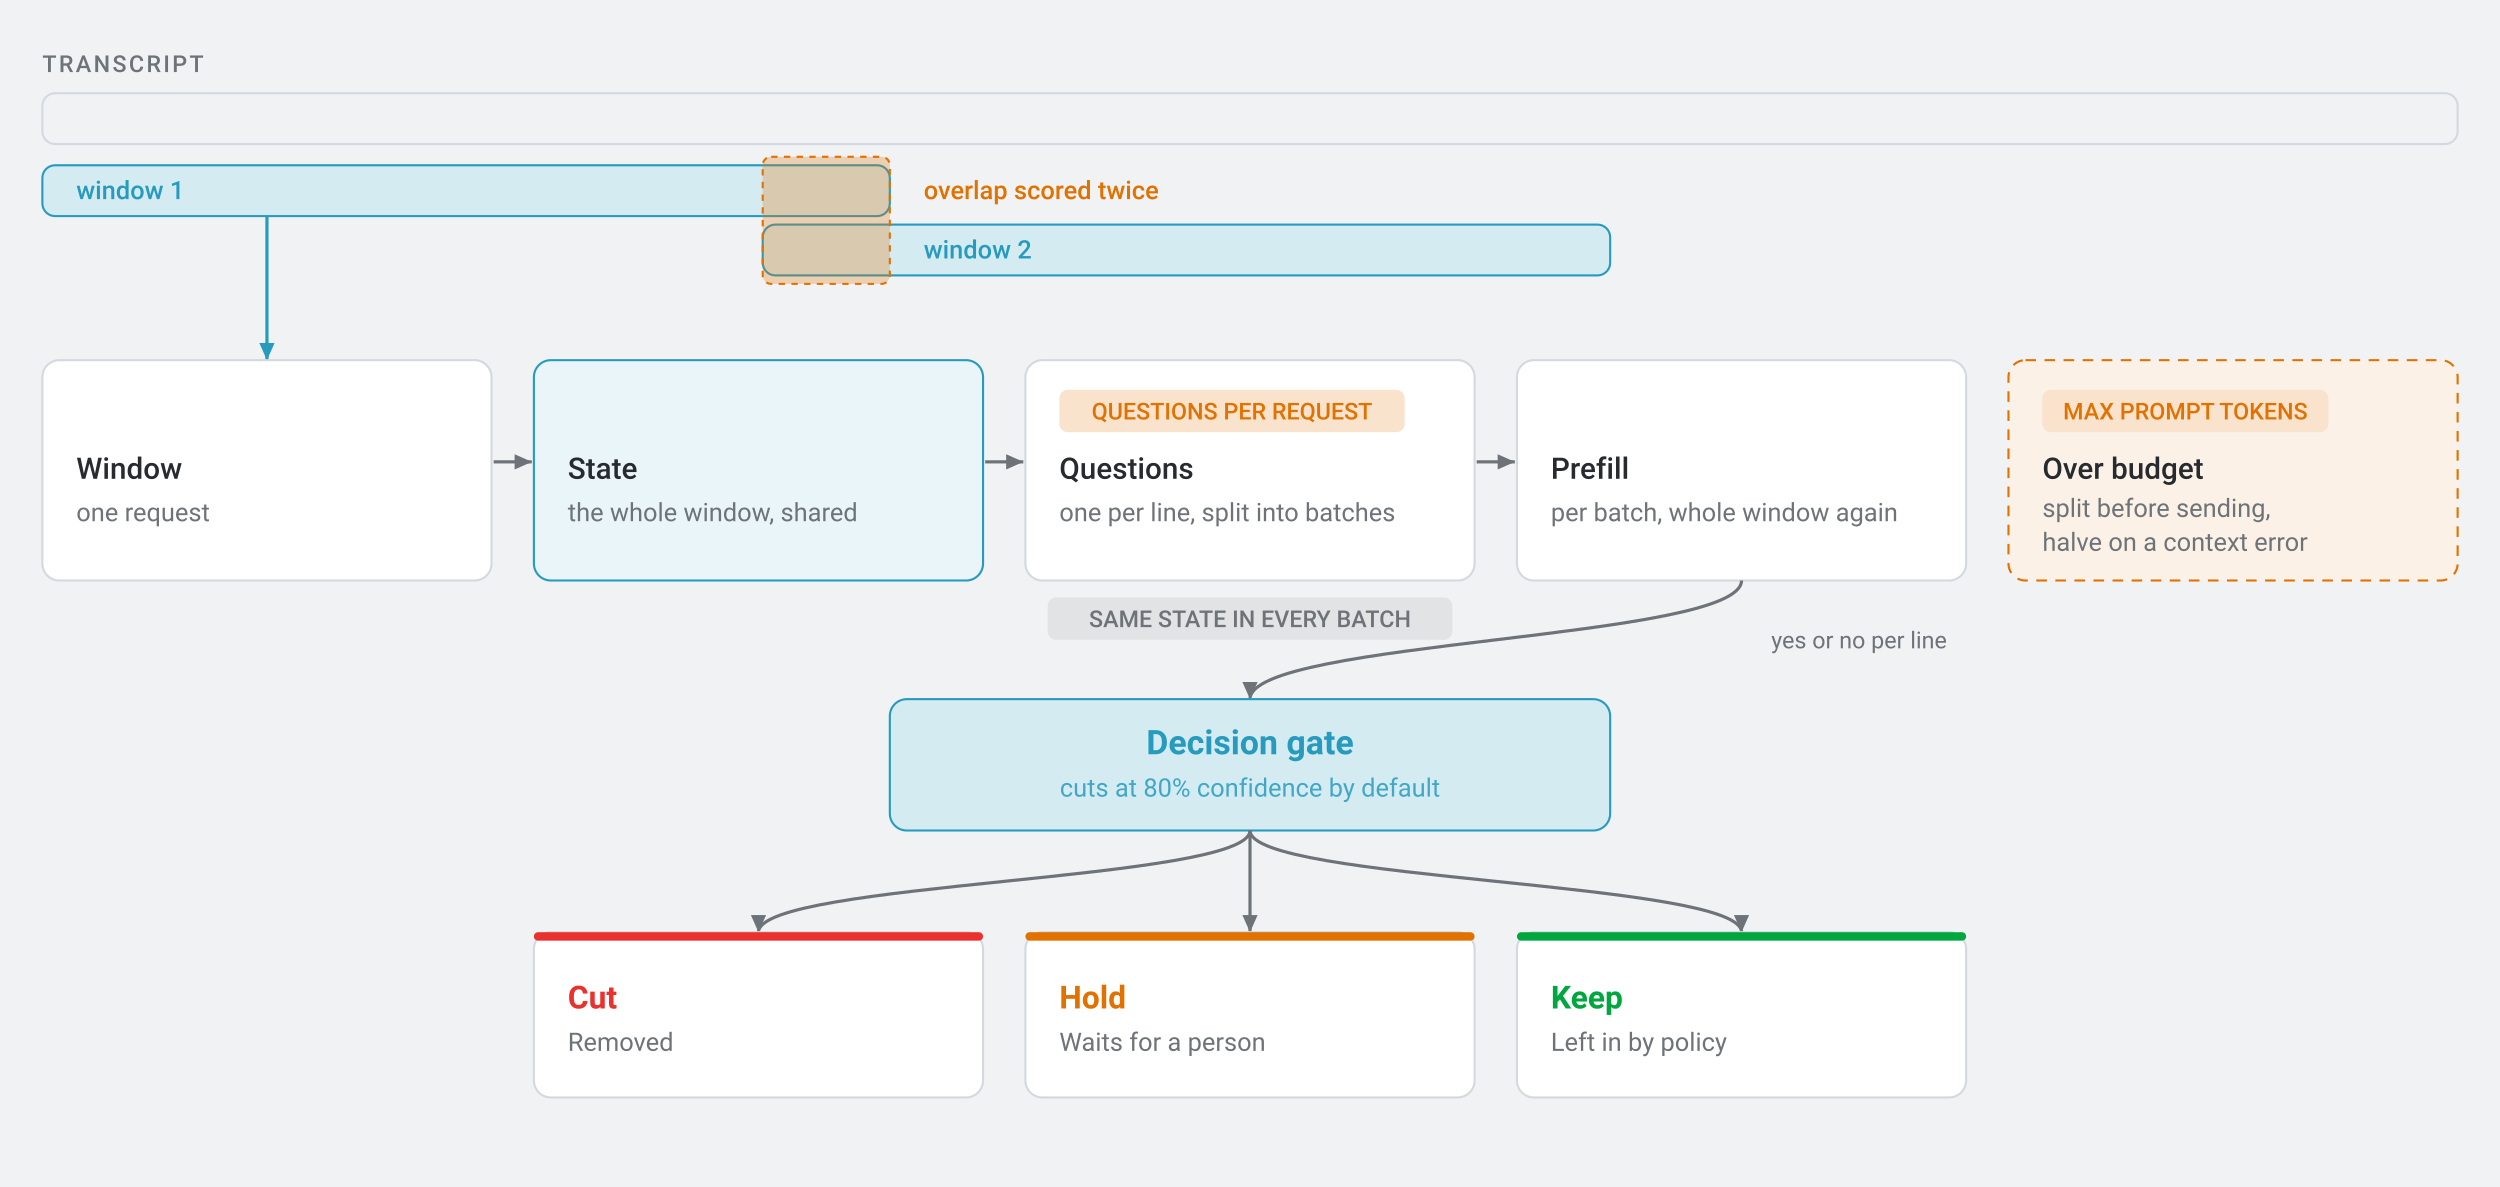
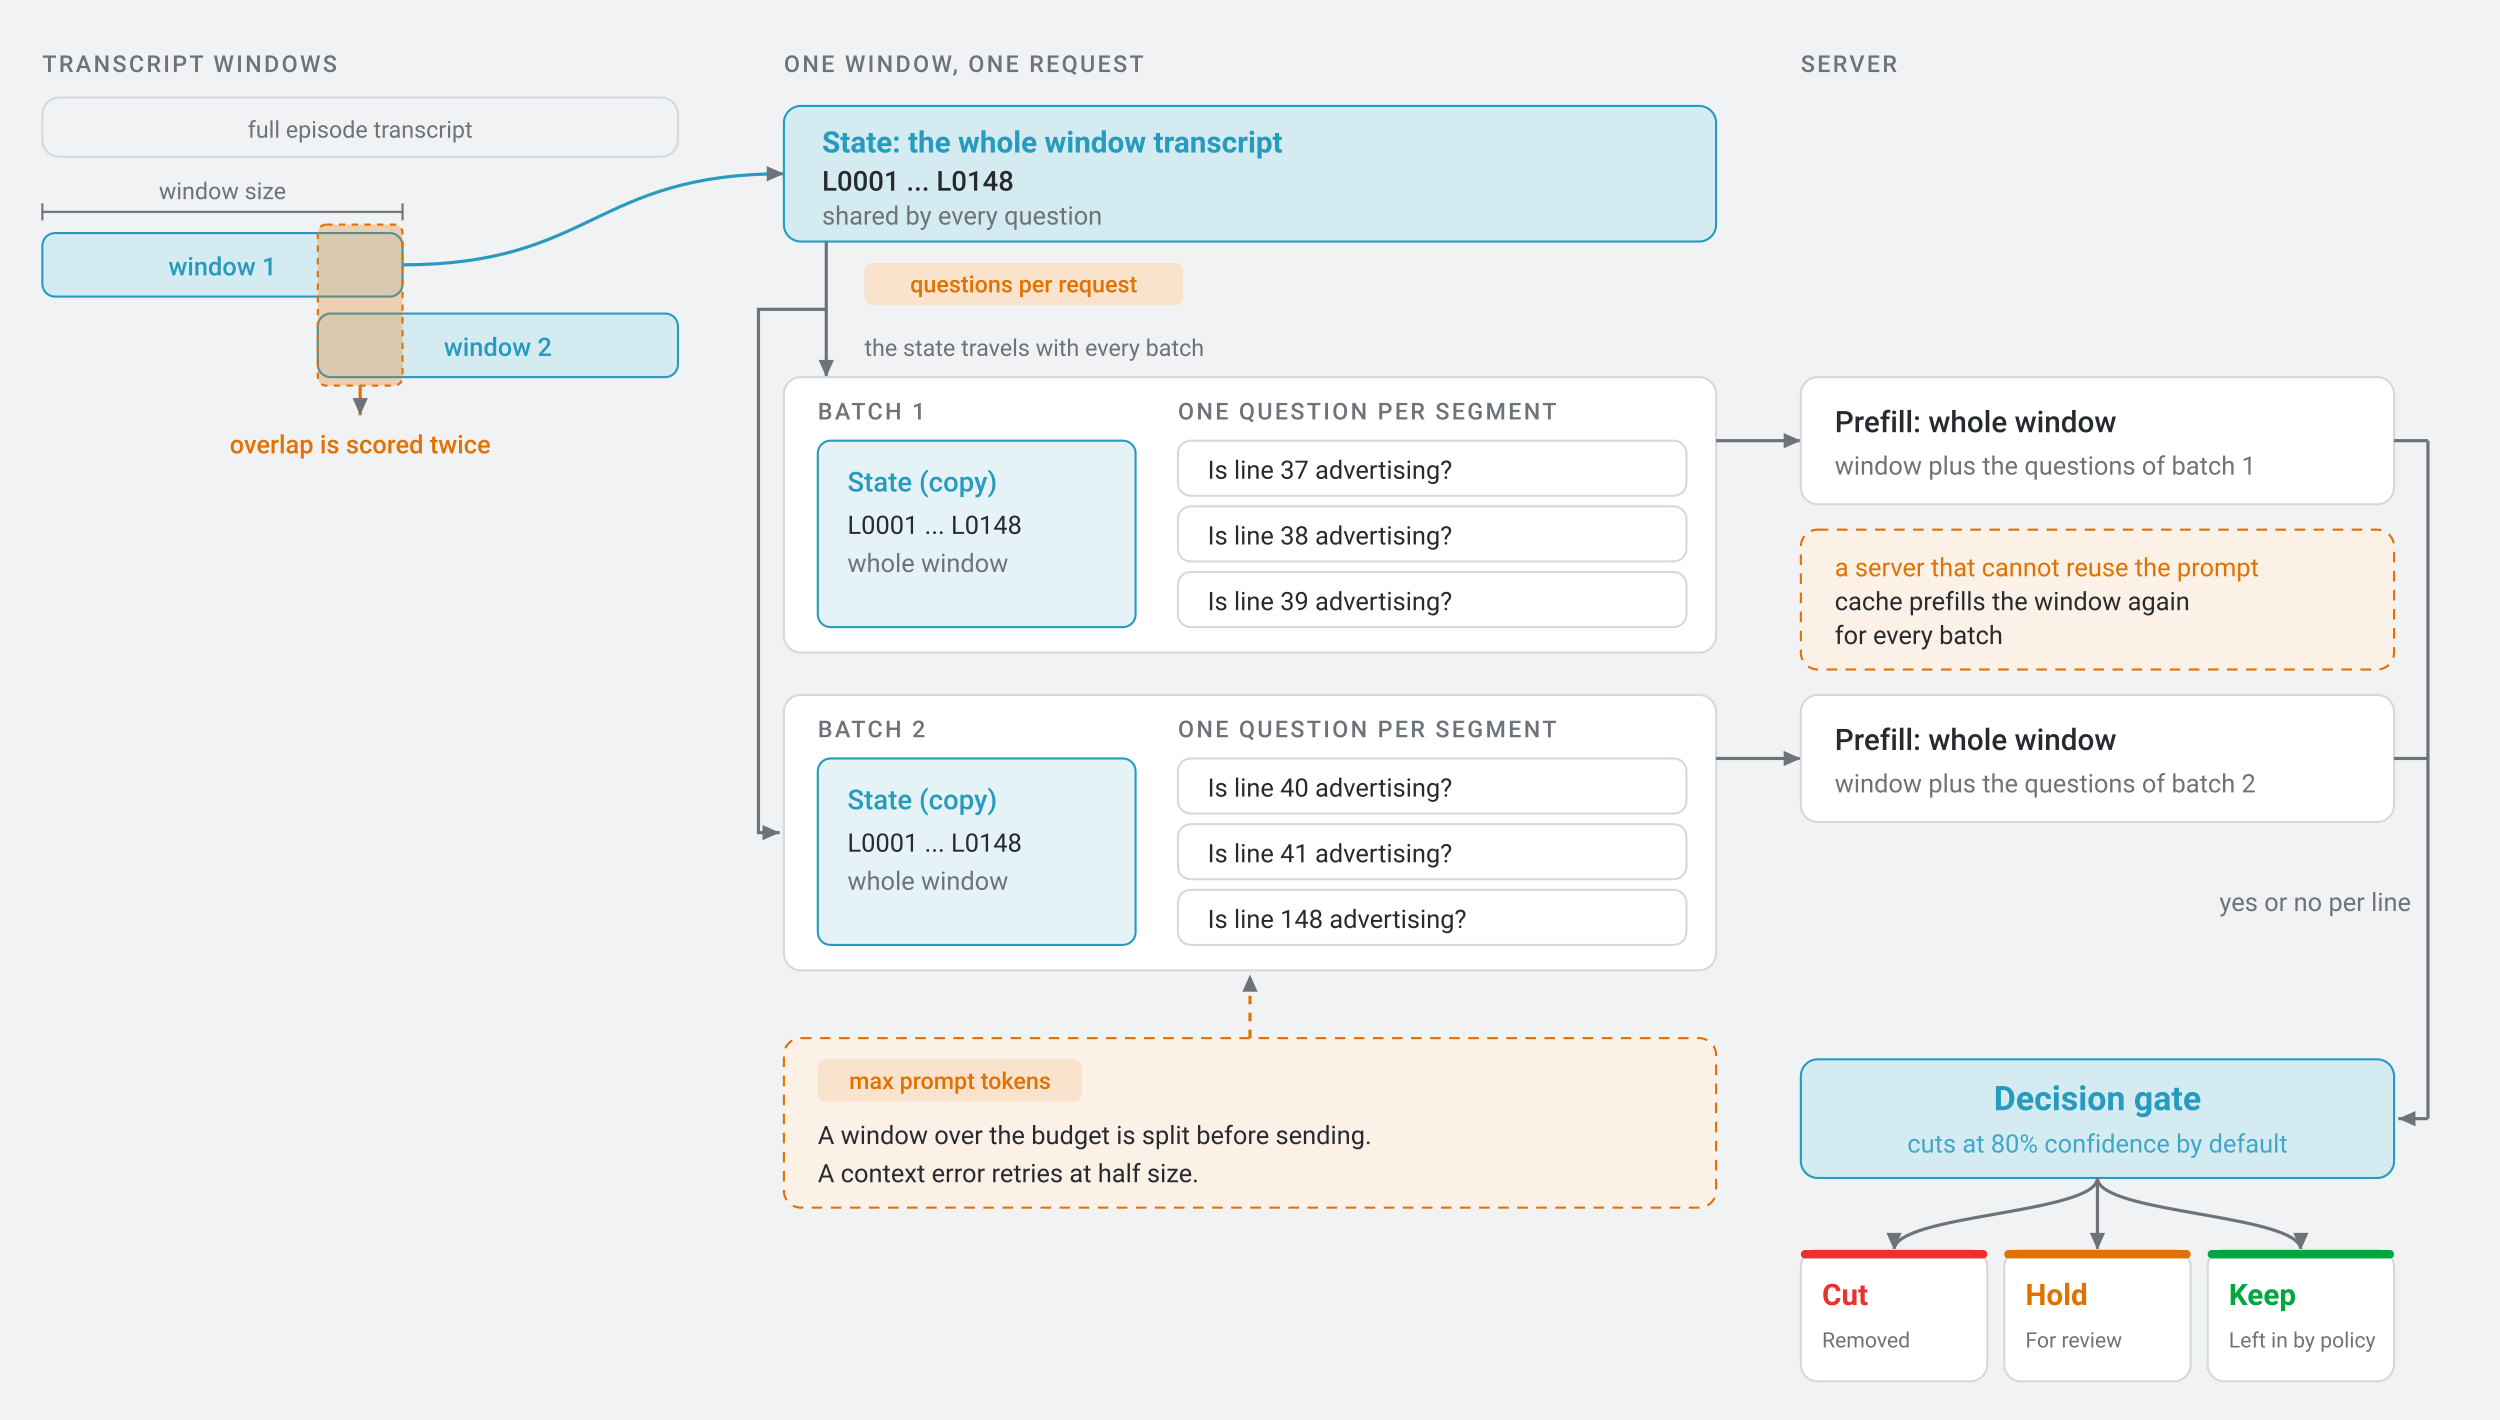
- <svg xmlns="http://www.w3.org/2000/svg" viewBox="0 0 1180 560" width="1180" height="560" role="img" aria-label="One detection window scored by System One, one yes or no question per line">
+ <svg xmlns="http://www.w3.org/2000/svg" viewBox="0 0 1180 670" width="1180" height="670" role="img" aria-label="One detection window sent to System One as batched yes or no questions">
  <defs>
    <marker id="ar" viewBox="0 0 10 10" refX="9" refY="5" markerWidth="6" markerHeight="6" orient="auto-start-reverse">
      <path d="M 0 1 L 9 5 L 0 9 z" fill="#6D7378" />
    </marker>
    <marker id="arp" viewBox="0 0 10 10" refX="9" refY="5" markerWidth="6" markerHeight="6" orient="auto-start-reverse">
      <path d="M 0 1 L 9 5 L 0 9 z" fill="#279BBE" />
    </marker>
    <pattern id="hatch" width="7" height="7" patternTransform="rotate(45)" patternUnits="userSpaceOnUse">
      <line x1="0" y1="0" x2="0" y2="7" stroke="#EA312E" stroke-width="2" opacity="0.28" />
    </pattern>
    <pattern id="hatchq" width="7" height="7" patternTransform="rotate(45)" patternUnits="userSpaceOnUse">
      <line x1="0" y1="0" x2="0" y2="7" stroke="#6D7378" stroke-width="2" opacity="0.20" />
    </pattern>
  </defs>
-   <rect width="1180" height="560" fill="#F0F2F4" />
-   <text x="20" y="34" font-family="Roboto, -apple-system, BlinkMacSystemFont, 'Segoe UI', sans-serif" font-size="11" font-weight="500" fill="#6D7378" text-anchor="start" letter-spacing="0.1em">TRANSCRIPT</text>
-   <rect x="20" y="44" width="1140" height="24" rx="6" fill="#F0F2F4" stroke="#D3D9DE" stroke-width="1" />
-   <rect x="20" y="78" width="400" height="24" rx="6" fill="#D4EBF2" stroke="#279BBE" stroke-width="1" />
-   <text x="36" y="94" font-family="Roboto, -apple-system, BlinkMacSystemFont, 'Segoe UI', sans-serif" font-size="12" font-weight="500" fill="#279BBE" text-anchor="start">window 1</text>
-   <rect x="360" y="106" width="400" height="24" rx="6" fill="#D4EBF2" stroke="#279BBE" stroke-width="1" />
-   <text x="436" y="122" font-family="Roboto, -apple-system, BlinkMacSystemFont, 'Segoe UI', sans-serif" font-size="12" font-weight="500" fill="#279BBE" text-anchor="start">window 2</text>
-   <rect x="360" y="74" width="60" height="60" rx="4" fill="#E17100" fill-opacity="0.28" stroke="#E17100" stroke-width="1" stroke-dasharray="3 3" />
-   <text x="436" y="94" font-family="Roboto, -apple-system, BlinkMacSystemFont, 'Segoe UI', sans-serif" font-size="12" font-weight="500" fill="#E17100" text-anchor="start">overlap scored twice</text>
-   <path d="M 126 102 L 126 170" stroke="#279BBE" stroke-width="1.5" fill="none" marker-end="url(#arp)" />
-   <rect x="20" y="170" width="212" height="104" rx="8" fill="#FFFFFF" stroke="#D3D9DE" stroke-width="1" />
-   <text x="36" y="226" font-family="Roboto, -apple-system, BlinkMacSystemFont, 'Segoe UI', sans-serif" font-size="14" font-weight="500" fill="#272B30" text-anchor="start">Window</text>
-   <text x="36" y="246" font-family="Roboto, -apple-system, BlinkMacSystemFont, 'Segoe UI', sans-serif" font-size="12" font-weight="400" fill="#6D7378" text-anchor="start">one request</text>
-   <path d="M 233 218 L 251 218" stroke="#6D7378" stroke-width="1.5" fill="none" marker-end="url(#ar)" />
-   <rect x="252" y="170" width="212" height="104" rx="8" fill="#E9F5F8" stroke="#279BBE" stroke-width="1" />
-   <text x="268" y="226" font-family="Roboto, -apple-system, BlinkMacSystemFont, 'Segoe UI', sans-serif" font-size="14" font-weight="500" fill="#272B30" text-anchor="start">State</text>
-   <text x="268" y="246" font-family="Roboto, -apple-system, BlinkMacSystemFont, 'Segoe UI', sans-serif" font-size="12" font-weight="400" fill="#6D7378" text-anchor="start">the whole window, shared</text>
-   <path d="M 465 218 L 483 218" stroke="#6D7378" stroke-width="1.5" fill="none" marker-end="url(#ar)" />
-   <rect x="484" y="170" width="212" height="104" rx="8" fill="#FFFFFF" stroke="#D3D9DE" stroke-width="1" />
-   <rect x="500" y="184" width="163" height="20" rx="4" fill="#F9E3CC" stroke="none" stroke-width="0" />
-   <text x="581.5" y="198" font-family="Roboto, -apple-system, BlinkMacSystemFont, 'Segoe UI', sans-serif" font-size="11" font-weight="500" fill="#E17100" text-anchor="middle">QUESTIONS PER REQUEST</text>
-   <text x="500" y="226" font-family="Roboto, -apple-system, BlinkMacSystemFont, 'Segoe UI', sans-serif" font-size="14" font-weight="500" fill="#272B30" text-anchor="start">Questions</text>
-   <text x="500" y="246" font-family="Roboto, -apple-system, BlinkMacSystemFont, 'Segoe UI', sans-serif" font-size="12" font-weight="400" fill="#6D7378" text-anchor="start">one per line, split into batches</text>
-   <path d="M 697 218 L 715 218" stroke="#6D7378" stroke-width="1.5" fill="none" marker-end="url(#ar)" />
-   <rect x="716" y="170" width="212" height="104" rx="8" fill="#FFFFFF" stroke="#D3D9DE" stroke-width="1" />
-   <text x="732" y="226" font-family="Roboto, -apple-system, BlinkMacSystemFont, 'Segoe UI', sans-serif" font-size="14" font-weight="500" fill="#272B30" text-anchor="start">Prefill</text>
-   <text x="732" y="246" font-family="Roboto, -apple-system, BlinkMacSystemFont, 'Segoe UI', sans-serif" font-size="12" font-weight="400" fill="#6D7378" text-anchor="start">per batch, whole window again</text>
-   <rect x="494.5" y="282" width="191" height="20" rx="4" fill="#E2E3E4" stroke="none" stroke-width="0" />
-   <text x="590.0" y="296" font-family="Roboto, -apple-system, BlinkMacSystemFont, 'Segoe UI', sans-serif" font-size="11" font-weight="500" fill="#6D7378" text-anchor="middle">SAME STATE IN EVERY BATCH</text>
-   <rect x="948" y="170" width="212" height="104" rx="8" fill="#FCF1E6" stroke="#E17100" stroke-width="1" stroke-dasharray="5 4" />
-   <rect x="964" y="184" width="135" height="20" rx="4" fill="#F9E3CC" stroke="none" stroke-width="0" />
-   <text x="1031.5" y="198" font-family="Roboto, -apple-system, BlinkMacSystemFont, 'Segoe UI', sans-serif" font-size="11" font-weight="500" fill="#E17100" text-anchor="middle">MAX PROMPT TOKENS</text>
-   <text x="964" y="226" font-family="Roboto, -apple-system, BlinkMacSystemFont, 'Segoe UI', sans-serif" font-size="14" font-weight="500" fill="#272B30" text-anchor="start">Over budget</text>
-   <text x="964" y="244" font-family="Roboto, -apple-system, BlinkMacSystemFont, 'Segoe UI', sans-serif" font-size="12" font-weight="400" fill="#6D7378" text-anchor="start">split before sending,</text>
-   <text x="964" y="260" font-family="Roboto, -apple-system, BlinkMacSystemFont, 'Segoe UI', sans-serif" font-size="12" font-weight="400" fill="#6D7378" text-anchor="start">halve on a context error</text>
-   <path d="M 822.0 274 C 822.0 302.0, 590 302.0, 590 330" stroke="#6D7378" stroke-width="1.5" fill="none" marker-end="url(#ar)" />
-   <text x="836.0" y="306" font-family="Roboto, -apple-system, BlinkMacSystemFont, 'Segoe UI', sans-serif" font-size="11" font-weight="400" fill="#6D7378" text-anchor="start">yes or no per line</text>
-   <rect x="420" y="330" width="340" height="62" rx="8" fill="#D4EBF2" stroke="#279BBE" stroke-width="1" />
-   <text x="590" y="356" font-family="Roboto, -apple-system, BlinkMacSystemFont, 'Segoe UI', sans-serif" font-size="16" font-weight="600" fill="#279BBE" text-anchor="middle">Decision gate</text>
-   <text x="590" y="376" font-family="Roboto, -apple-system, BlinkMacSystemFont, 'Segoe UI', sans-serif" font-size="12" font-weight="400" fill="#279BBE" text-anchor="middle" opacity="0.85">cuts at 80% confidence by default</text>
-   <path d="M 590 392 C 590 416.0, 358.0 416.0, 358.0 440" stroke="#6D7378" stroke-width="1.5" fill="none" marker-end="url(#ar)" />
-   <rect x="252" y="440" width="212" height="78" rx="8" fill="#FFFFFF" stroke="#D3D9DE" stroke-width="1" />
-   <rect x="252" y="440" width="212" height="4" fill="#EA312E" rx="2" />
-   <text x="268" y="476" font-family="Roboto, -apple-system, BlinkMacSystemFont, 'Segoe UI', sans-serif" font-size="15" font-weight="600" fill="#EA312E" text-anchor="start">Cut</text>
-   <text x="268" y="496" font-family="Roboto, -apple-system, BlinkMacSystemFont, 'Segoe UI', sans-serif" font-size="12" font-weight="400" fill="#6D7378" text-anchor="start">Removed</text>
-   <path d="M 590 392 C 590 416.0, 590.0 416.0, 590.0 440" stroke="#6D7378" stroke-width="1.5" fill="none" marker-end="url(#ar)" />
-   <rect x="484" y="440" width="212" height="78" rx="8" fill="#FFFFFF" stroke="#D3D9DE" stroke-width="1" />
-   <rect x="484" y="440" width="212" height="4" fill="#E17100" rx="2" />
-   <text x="500" y="476" font-family="Roboto, -apple-system, BlinkMacSystemFont, 'Segoe UI', sans-serif" font-size="15" font-weight="600" fill="#E17100" text-anchor="start">Hold</text>
-   <text x="500" y="496" font-family="Roboto, -apple-system, BlinkMacSystemFont, 'Segoe UI', sans-serif" font-size="12" font-weight="400" fill="#6D7378" text-anchor="start">Waits for a person</text>
-   <path d="M 590 392 C 590 416.0, 822.0 416.0, 822.0 440" stroke="#6D7378" stroke-width="1.5" fill="none" marker-end="url(#ar)" />
-   <rect x="716" y="440" width="212" height="78" rx="8" fill="#FFFFFF" stroke="#D3D9DE" stroke-width="1" />
-   <rect x="716" y="440" width="212" height="4" fill="#00A63E" rx="2" />
-   <text x="732" y="476" font-family="Roboto, -apple-system, BlinkMacSystemFont, 'Segoe UI', sans-serif" font-size="15" font-weight="600" fill="#00A63E" text-anchor="start">Keep</text>
-   <text x="732" y="496" font-family="Roboto, -apple-system, BlinkMacSystemFont, 'Segoe UI', sans-serif" font-size="12" font-weight="400" fill="#6D7378" text-anchor="start">Left in by policy</text>
+   <rect width="1180" height="670" fill="#F0F2F4" />
+   <text x="20" y="34" font-family="Roboto, -apple-system, BlinkMacSystemFont, 'Segoe UI', sans-serif" font-size="11" font-weight="500" fill="#6D7378" text-anchor="start" letter-spacing="0.1em">TRANSCRIPT WINDOWS</text>
+   <rect x="20" y="46" width="300" height="28" rx="8" fill="#F0F2F4" stroke="#D3D9DE" stroke-width="1" />
+   <text x="170" y="65" font-family="Roboto, -apple-system, BlinkMacSystemFont, 'Segoe UI', sans-serif" font-size="11" font-weight="400" fill="#6D7378" text-anchor="middle">full episode transcript</text>
+   <text x="105" y="94" font-family="Roboto, -apple-system, BlinkMacSystemFont, 'Segoe UI', sans-serif" font-size="11" font-weight="400" fill="#6D7378" text-anchor="middle">window size</text>
+   <path d="M 20 100 L 190 100 M 20 96 L 20 104 M 190 96 L 190 104" stroke="#6D7378" stroke-width="1" fill="none" />
+   <rect x="20" y="110" width="170" height="30" rx="6" fill="#D4EBF2" stroke="#279BBE" stroke-width="1" />
+   <text x="105" y="130" font-family="Roboto, -apple-system, BlinkMacSystemFont, 'Segoe UI', sans-serif" font-size="12" font-weight="500" fill="#279BBE" text-anchor="middle">window 1</text>
+   <rect x="150" y="148" width="170" height="30" rx="6" fill="#D4EBF2" stroke="#279BBE" stroke-width="1" />
+   <text x="235" y="168" font-family="Roboto, -apple-system, BlinkMacSystemFont, 'Segoe UI', sans-serif" font-size="12" font-weight="500" fill="#279BBE" text-anchor="middle">window 2</text>
+   <rect x="150" y="106" width="40" height="76" rx="4" fill="#E17100" fill-opacity="0.28" stroke="#E17100" stroke-width="1" stroke-dasharray="3 3" />
+   <path d="M 170 182 L 170 196" stroke="#E17100" stroke-width="1.5" fill="none" marker-end="url(#ar)" />
+   <text x="170" y="214" font-family="Roboto, -apple-system, BlinkMacSystemFont, 'Segoe UI', sans-serif" font-size="12" font-weight="500" fill="#E17100" text-anchor="middle">overlap is scored twice</text>
+   <path d="M 190 125 C 280.0 125, 280.0 82, 370 82" stroke="#279BBE" stroke-width="1.5" fill="none" marker-end="url(#ar)" />
+   <text x="370" y="34" font-family="Roboto, -apple-system, BlinkMacSystemFont, 'Segoe UI', sans-serif" font-size="11" font-weight="500" fill="#6D7378" text-anchor="start" letter-spacing="0.1em">ONE WINDOW, ONE REQUEST</text>
+   <rect x="370" y="50" width="440" height="64" rx="8" fill="#D4EBF2" stroke="#279BBE" stroke-width="1" />
+   <text x="388" y="72" font-family="Roboto, -apple-system, BlinkMacSystemFont, 'Segoe UI', sans-serif" font-size="14" font-weight="600" fill="#279BBE" text-anchor="start">State: the whole window transcript</text>
+   <text x="388" y="90" font-family="Roboto, -apple-system, BlinkMacSystemFont, 'Segoe UI', sans-serif" font-size="13" font-weight="500" fill="#272B30" text-anchor="start">L0001 ... L0148</text>
+   <text x="388" y="106" font-family="Roboto, -apple-system, BlinkMacSystemFont, 'Segoe UI', sans-serif" font-size="12" font-weight="400" fill="#6D7378" text-anchor="start">shared by every question</text>
+   <path d="M 390 114 L 390 178" stroke="#6D7378" stroke-width="1.5" fill="none" marker-end="url(#ar)" />
+   <path d="M 390 146 L 358 146 L 358 393 L 368 393" stroke="#6D7378" stroke-width="1.5" fill="none" marker-end="url(#ar)" />
+   <rect x="408" y="124" width="150.4" height="20" rx="4" fill="#F9E3CC" stroke="none" stroke-width="0" />
+   <text x="483.2" y="138" font-family="Roboto, -apple-system, BlinkMacSystemFont, 'Segoe UI', sans-serif" font-size="11" font-weight="500" fill="#E17100" text-anchor="middle">questions per request</text>
+   <text x="408" y="168" font-family="Roboto, -apple-system, BlinkMacSystemFont, 'Segoe UI', sans-serif" font-size="11" font-weight="400" fill="#6D7378" text-anchor="start">the state travels with every batch</text>
+   <rect x="370" y="178" width="440" height="130" rx="8" fill="#FFFFFF" stroke="#D3D9DE" stroke-width="1" />
+   <text x="386" y="198" font-family="Roboto, -apple-system, BlinkMacSystemFont, 'Segoe UI', sans-serif" font-size="11" font-weight="500" fill="#6D7378" text-anchor="start" letter-spacing="0.1em">BATCH 1</text>
+   <text x="556" y="198" font-family="Roboto, -apple-system, BlinkMacSystemFont, 'Segoe UI', sans-serif" font-size="11" font-weight="500" fill="#6D7378" text-anchor="start" letter-spacing="0.1em">ONE QUESTION PER SEGMENT</text>
+   <rect x="386" y="208" width="150" height="88" rx="6" fill="#E5F3F7" stroke="#279BBE" stroke-width="1" />
+   <text x="400" y="232" font-family="Roboto, -apple-system, BlinkMacSystemFont, 'Segoe UI', sans-serif" font-size="13" font-weight="500" fill="#279BBE" text-anchor="start">State (copy)</text>
+   <text x="400" y="252" font-family="Roboto, -apple-system, BlinkMacSystemFont, 'Segoe UI', sans-serif" font-size="12" font-weight="400" fill="#272B30" text-anchor="start">L0001 ... L0148</text>
+   <text x="400" y="270" font-family="Roboto, -apple-system, BlinkMacSystemFont, 'Segoe UI', sans-serif" font-size="12" font-weight="400" fill="#6D7378" text-anchor="start">whole window</text>
+   <rect x="556" y="208" width="240" height="26" rx="6" fill="#FFFFFF" stroke="#D3D9DE" stroke-width="1" />
+   <text x="570" y="226" font-family="Roboto, -apple-system, BlinkMacSystemFont, 'Segoe UI', sans-serif" font-size="12" font-weight="400" fill="#272B30" text-anchor="start">Is line 37 advertising?</text>
+   <rect x="556" y="239" width="240" height="26" rx="6" fill="#FFFFFF" stroke="#D3D9DE" stroke-width="1" />
+   <text x="570" y="257" font-family="Roboto, -apple-system, BlinkMacSystemFont, 'Segoe UI', sans-serif" font-size="12" font-weight="400" fill="#272B30" text-anchor="start">Is line 38 advertising?</text>
+   <rect x="556" y="270" width="240" height="26" rx="6" fill="#FFFFFF" stroke="#D3D9DE" stroke-width="1" />
+   <text x="570" y="288" font-family="Roboto, -apple-system, BlinkMacSystemFont, 'Segoe UI', sans-serif" font-size="12" font-weight="400" fill="#272B30" text-anchor="start">Is line 39 advertising?</text>
+   <rect x="370" y="328" width="440" height="130" rx="8" fill="#FFFFFF" stroke="#D3D9DE" stroke-width="1" />
+   <text x="386" y="348" font-family="Roboto, -apple-system, BlinkMacSystemFont, 'Segoe UI', sans-serif" font-size="11" font-weight="500" fill="#6D7378" text-anchor="start" letter-spacing="0.1em">BATCH 2</text>
+   <text x="556" y="348" font-family="Roboto, -apple-system, BlinkMacSystemFont, 'Segoe UI', sans-serif" font-size="11" font-weight="500" fill="#6D7378" text-anchor="start" letter-spacing="0.1em">ONE QUESTION PER SEGMENT</text>
+   <rect x="386" y="358" width="150" height="88" rx="6" fill="#E5F3F7" stroke="#279BBE" stroke-width="1" />
+   <text x="400" y="382" font-family="Roboto, -apple-system, BlinkMacSystemFont, 'Segoe UI', sans-serif" font-size="13" font-weight="500" fill="#279BBE" text-anchor="start">State (copy)</text>
+   <text x="400" y="402" font-family="Roboto, -apple-system, BlinkMacSystemFont, 'Segoe UI', sans-serif" font-size="12" font-weight="400" fill="#272B30" text-anchor="start">L0001 ... L0148</text>
+   <text x="400" y="420" font-family="Roboto, -apple-system, BlinkMacSystemFont, 'Segoe UI', sans-serif" font-size="12" font-weight="400" fill="#6D7378" text-anchor="start">whole window</text>
+   <rect x="556" y="358" width="240" height="26" rx="6" fill="#FFFFFF" stroke="#D3D9DE" stroke-width="1" />
+   <text x="570" y="376" font-family="Roboto, -apple-system, BlinkMacSystemFont, 'Segoe UI', sans-serif" font-size="12" font-weight="400" fill="#272B30" text-anchor="start">Is line 40 advertising?</text>
+   <rect x="556" y="389" width="240" height="26" rx="6" fill="#FFFFFF" stroke="#D3D9DE" stroke-width="1" />
+   <text x="570" y="407" font-family="Roboto, -apple-system, BlinkMacSystemFont, 'Segoe UI', sans-serif" font-size="12" font-weight="400" fill="#272B30" text-anchor="start">Is line 41 advertising?</text>
+   <rect x="556" y="420" width="240" height="26" rx="6" fill="#FFFFFF" stroke="#D3D9DE" stroke-width="1" />
+   <text x="570" y="438" font-family="Roboto, -apple-system, BlinkMacSystemFont, 'Segoe UI', sans-serif" font-size="12" font-weight="400" fill="#272B30" text-anchor="start">Is line 148 advertising?</text>
+   <text x="850" y="34" font-family="Roboto, -apple-system, BlinkMacSystemFont, 'Segoe UI', sans-serif" font-size="11" font-weight="500" fill="#6D7378" text-anchor="start" letter-spacing="0.1em">SERVER</text>
+   <path d="M 810 208 L 850 208" stroke="#6D7378" stroke-width="1.5" fill="none" marker-end="url(#ar)" />
+   <rect x="850" y="178" width="280" height="60" rx="8" fill="#FFFFFF" stroke="#D3D9DE" stroke-width="1" />
+   <text x="866" y="204" font-family="Roboto, -apple-system, BlinkMacSystemFont, 'Segoe UI', sans-serif" font-size="14" font-weight="500" fill="#272B30" text-anchor="start">Prefill: whole window</text>
+   <text x="866" y="224" font-family="Roboto, -apple-system, BlinkMacSystemFont, 'Segoe UI', sans-serif" font-size="12" font-weight="400" fill="#6D7378" text-anchor="start">window plus the questions of batch 1</text>
+   <path d="M 1130 208 L 1146 208" stroke="#6D7378" stroke-width="1.5" fill="none" />
+   <path d="M 810 358 L 850 358" stroke="#6D7378" stroke-width="1.5" fill="none" marker-end="url(#ar)" />
+   <rect x="850" y="328" width="280" height="60" rx="8" fill="#FFFFFF" stroke="#D3D9DE" stroke-width="1" />
+   <text x="866" y="354" font-family="Roboto, -apple-system, BlinkMacSystemFont, 'Segoe UI', sans-serif" font-size="14" font-weight="500" fill="#272B30" text-anchor="start">Prefill: whole window</text>
+   <text x="866" y="374" font-family="Roboto, -apple-system, BlinkMacSystemFont, 'Segoe UI', sans-serif" font-size="12" font-weight="400" fill="#6D7378" text-anchor="start">window plus the questions of batch 2</text>
+   <path d="M 1130 358 L 1146 358" stroke="#6D7378" stroke-width="1.5" fill="none" />
+   <rect x="850" y="250" width="280" height="66" rx="8" fill="#FCF1E6" stroke="#E17100" stroke-width="1" stroke-dasharray="5 4" />
+   <text x="866" y="272" font-family="Roboto, -apple-system, BlinkMacSystemFont, 'Segoe UI', sans-serif" font-size="12" font-weight="400" fill="#E17100" text-anchor="start">a server that cannot reuse the prompt</text>
+   <text x="866" y="288" font-family="Roboto, -apple-system, BlinkMacSystemFont, 'Segoe UI', sans-serif" font-size="12" font-weight="400" fill="#272B30" text-anchor="start">cache prefills the window again</text>
+   <text x="866" y="304" font-family="Roboto, -apple-system, BlinkMacSystemFont, 'Segoe UI', sans-serif" font-size="12" font-weight="400" fill="#272B30" text-anchor="start">for every batch</text>
+   <path d="M 1146 208 L 1146 528" stroke="#6D7378" stroke-width="1.5" fill="none" />
+   <text x="1138" y="430" font-family="Roboto, -apple-system, BlinkMacSystemFont, 'Segoe UI', sans-serif" font-size="12" font-weight="400" fill="#6D7378" text-anchor="end">yes or no per line</text>
+   <path d="M 1146 528 L 1132 528" stroke="#6D7378" stroke-width="1.5" fill="none" marker-end="url(#ar)" />
+   <rect x="850" y="500" width="280" height="56" rx="8" fill="#D4EBF2" stroke="#279BBE" stroke-width="1" />
+   <text x="990" y="524" font-family="Roboto, -apple-system, BlinkMacSystemFont, 'Segoe UI', sans-serif" font-size="16" font-weight="600" fill="#279BBE" text-anchor="middle">Decision gate</text>
+   <text x="990" y="544" font-family="Roboto, -apple-system, BlinkMacSystemFont, 'Segoe UI', sans-serif" font-size="12" font-weight="400" fill="#279BBE" text-anchor="middle" opacity="0.85">cuts at 80% confidence by default</text>
+   <path d="M 990 556 C 990 573.0, 894 573.0, 894 590" stroke="#6D7378" stroke-width="1.5" fill="none" marker-end="url(#ar)" />
+   <rect x="850" y="590" width="88" height="62" rx="8" fill="#FFFFFF" stroke="#D3D9DE" stroke-width="1" />
+   <rect x="850" y="590" width="88" height="4" fill="#EA312E" rx="2" />
+   <text x="860" y="616" font-family="Roboto, -apple-system, BlinkMacSystemFont, 'Segoe UI', sans-serif" font-size="14" font-weight="600" fill="#EA312E" text-anchor="start">Cut</text>
+   <text x="860" y="636" font-family="Roboto, -apple-system, BlinkMacSystemFont, 'Segoe UI', sans-serif" font-size="10" font-weight="400" fill="#6D7378" text-anchor="start">Removed</text>
+   <path d="M 990 556 C 990 573.0, 990 573.0, 990 590" stroke="#6D7378" stroke-width="1.5" fill="none" marker-end="url(#ar)" />
+   <rect x="946" y="590" width="88" height="62" rx="8" fill="#FFFFFF" stroke="#D3D9DE" stroke-width="1" />
+   <rect x="946" y="590" width="88" height="4" fill="#E17100" rx="2" />
+   <text x="956" y="616" font-family="Roboto, -apple-system, BlinkMacSystemFont, 'Segoe UI', sans-serif" font-size="14" font-weight="600" fill="#E17100" text-anchor="start">Hold</text>
+   <text x="956" y="636" font-family="Roboto, -apple-system, BlinkMacSystemFont, 'Segoe UI', sans-serif" font-size="10" font-weight="400" fill="#6D7378" text-anchor="start">For review</text>
+   <path d="M 990 556 C 990 573.0, 1086 573.0, 1086 590" stroke="#6D7378" stroke-width="1.5" fill="none" marker-end="url(#ar)" />
+   <rect x="1042" y="590" width="88" height="62" rx="8" fill="#FFFFFF" stroke="#D3D9DE" stroke-width="1" />
+   <rect x="1042" y="590" width="88" height="4" fill="#00A63E" rx="2" />
+   <text x="1052" y="616" font-family="Roboto, -apple-system, BlinkMacSystemFont, 'Segoe UI', sans-serif" font-size="14" font-weight="600" fill="#00A63E" text-anchor="start">Keep</text>
+   <text x="1052" y="636" font-family="Roboto, -apple-system, BlinkMacSystemFont, 'Segoe UI', sans-serif" font-size="10" font-weight="400" fill="#6D7378" text-anchor="start">Left in by policy</text>
+   <rect x="370" y="490" width="440" height="80" rx="8" fill="#FCF1E6" stroke="#E17100" stroke-width="1" stroke-dasharray="5 4" />
+   <rect x="386" y="500" width="124.8" height="20" rx="4" fill="#F9E3CC" stroke="none" stroke-width="0" />
+   <text x="448.4" y="514" font-family="Roboto, -apple-system, BlinkMacSystemFont, 'Segoe UI', sans-serif" font-size="11" font-weight="500" fill="#E17100" text-anchor="middle">max prompt tokens</text>
+   <text x="386" y="540" font-family="Roboto, -apple-system, BlinkMacSystemFont, 'Segoe UI', sans-serif" font-size="12" font-weight="400" fill="#272B30" text-anchor="start">A window over the budget is split before sending.</text>
+   <text x="386" y="558" font-family="Roboto, -apple-system, BlinkMacSystemFont, 'Segoe UI', sans-serif" font-size="12" font-weight="400" fill="#272B30" text-anchor="start">A context error retries at half size.</text>
+   <path d="M 590 490 L 590 460" stroke="#E17100" stroke-width="1.5" fill="none" marker-end="url(#ar)" stroke-dasharray="4 4" />
</svg>
